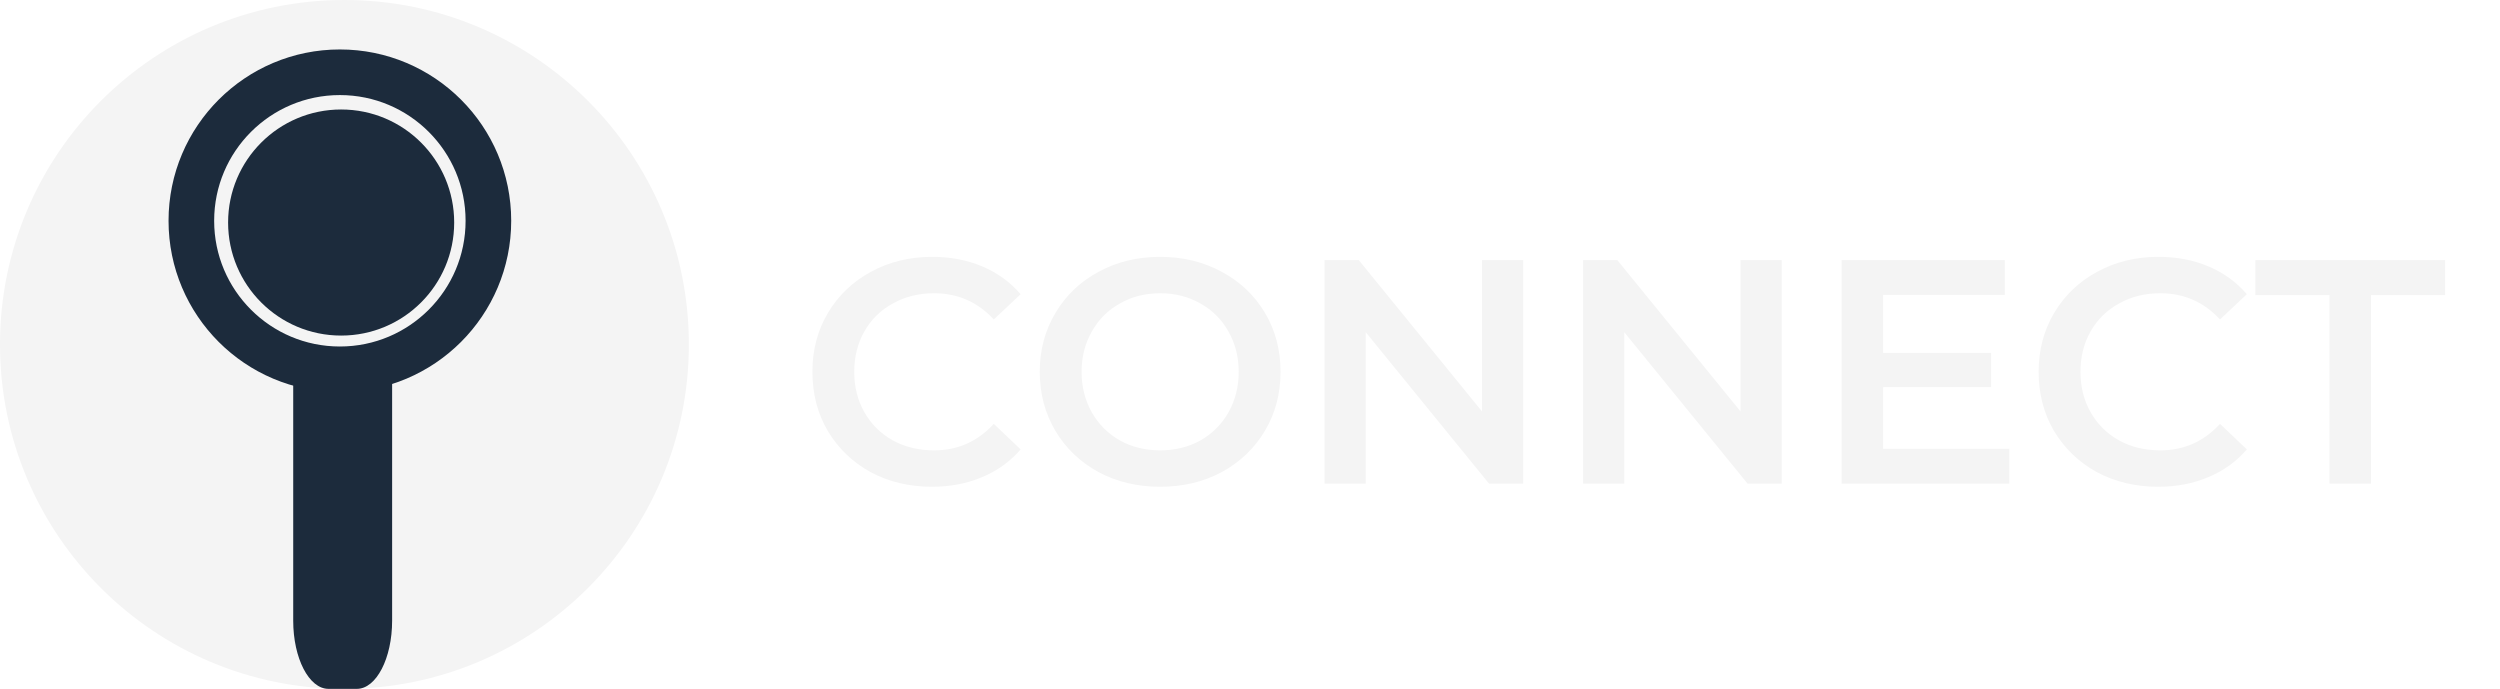
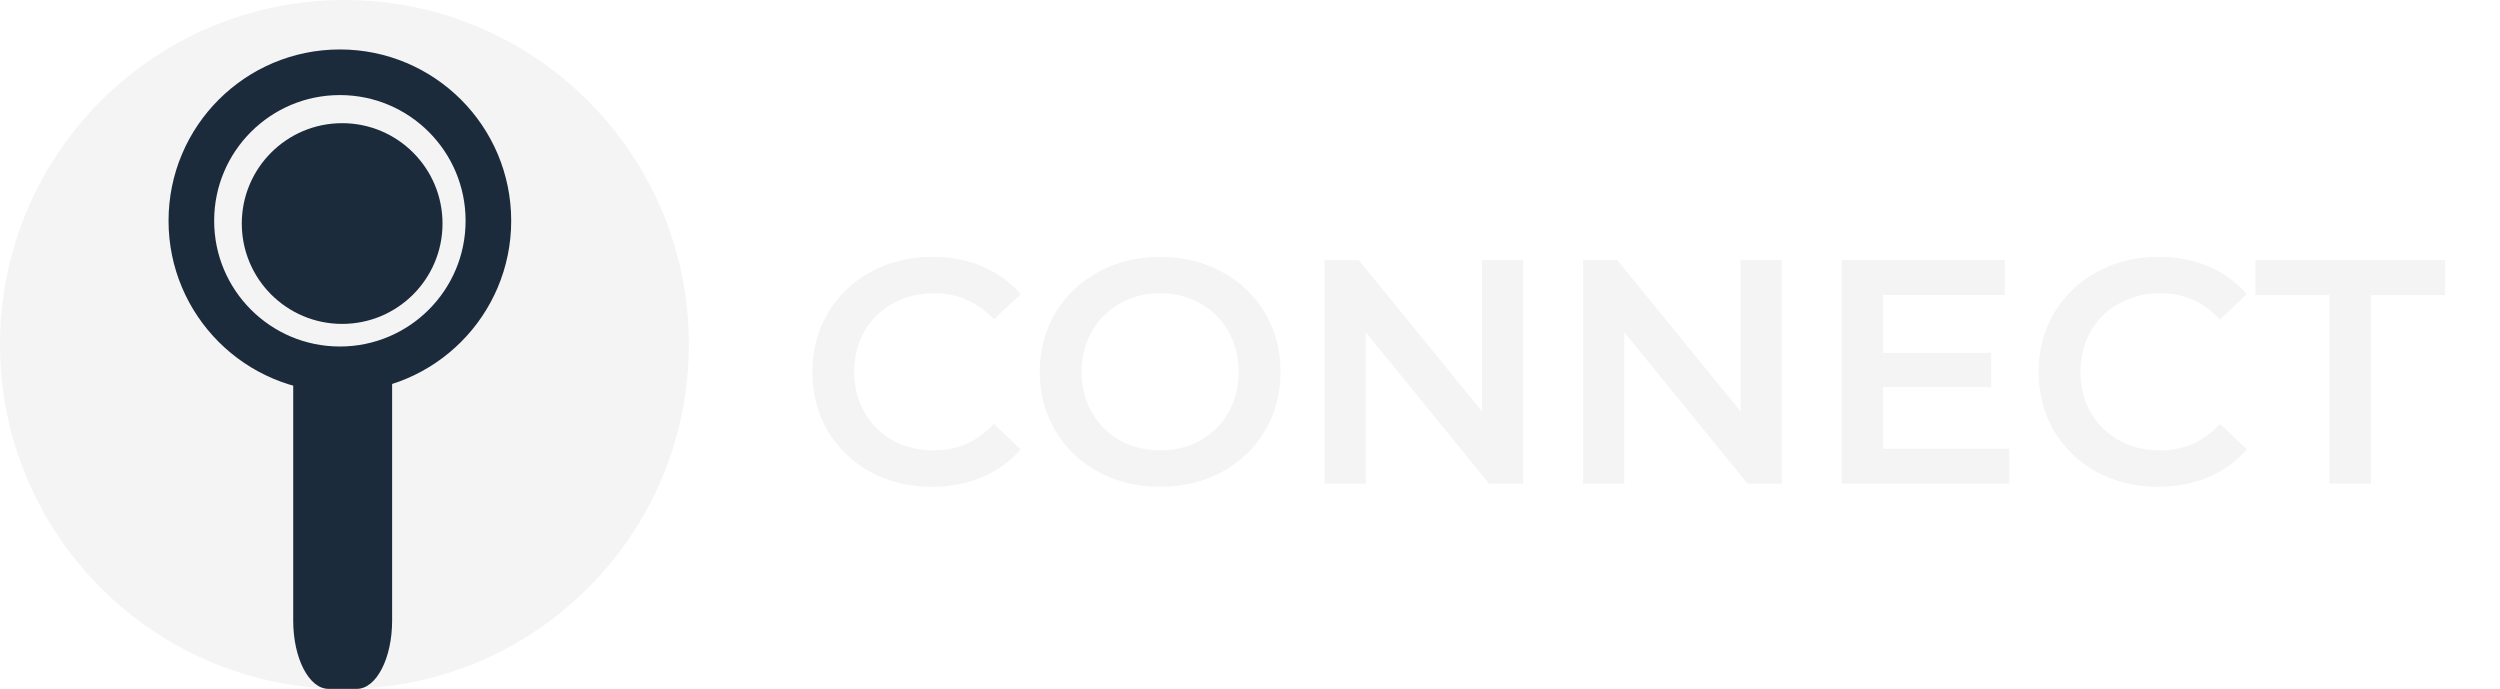
<svg xmlns="http://www.w3.org/2000/svg" width="548" height="151" fill="none">
  <path d="M204.26 106.7c-4.947 0-9.427-1.073-13.44-3.22-3.967-2.193-7.093-5.203-9.38-9.03-2.24-3.827-3.36-8.143-3.36-12.95 0-4.807 1.143-9.123 3.43-12.95s5.413-6.813 9.38-8.96c4.013-2.193 8.493-3.29 13.44-3.29 4.013 0 7.677.7 10.99 2.1 3.313 1.4 6.113 3.43 8.4 6.09l-5.88 5.53c-3.547-3.827-7.91-5.74-13.09-5.74-3.36 0-6.37.747-9.03 2.24-2.66 1.447-4.737 3.477-6.23 6.09-1.493 2.613-2.24 5.577-2.24 8.89 0 3.313.747 6.277 2.24 8.89 1.493 2.613 3.57 4.667 6.23 6.16 2.66 1.447 5.67 2.17 9.03 2.17 5.18 0 9.543-1.937 13.09-5.81l5.88 5.6c-2.287 2.66-5.11 4.69-8.47 6.09-3.313 1.4-6.977 2.1-10.99 2.1zm50.044 0c-4.993 0-9.497-1.073-13.51-3.22-4.013-2.193-7.163-5.203-9.45-9.03-2.287-3.873-3.43-8.19-3.43-12.95s1.143-9.053 3.43-12.88c2.287-3.873 5.437-6.883 9.45-9.03 4.013-2.193 8.517-3.29 13.51-3.29s9.497 1.097 13.51 3.29c4.013 2.147 7.163 5.133 9.45 8.96 2.287 3.827 3.43 8.143 3.43 12.95 0 4.807-1.143 9.123-3.43 12.95s-5.437 6.837-9.45 9.03c-4.013 2.147-8.517 3.22-13.51 3.22zm0-7.98c3.267 0 6.207-.723 8.82-2.17a16.268 16.268 0 006.16-6.16c1.493-2.66 2.24-5.623 2.24-8.89 0-3.267-.747-6.207-2.24-8.82-1.493-2.66-3.547-4.713-6.16-6.16-2.613-1.493-5.553-2.24-8.82-2.24-3.267 0-6.207.747-8.82 2.24-2.613 1.447-4.667 3.5-6.16 6.16-1.493 2.613-2.24 5.553-2.24 8.82 0 3.267.747 6.23 2.24 8.89a16.268 16.268 0 006.16 6.16c2.613 1.447 5.553 2.17 8.82 2.17zM333.88 57v49h-7.49l-27.02-33.18V106h-9.03V57h7.49l27.02 33.18V57h9.03zm56.67 0v49h-7.49l-27.02-33.18V106h-9.03V57h7.49l27.02 33.18V57h9.03zm49.88 41.37V106h-36.75V57h35.77v7.63h-26.67v12.74h23.66v7.49h-23.66v13.51h27.65zm32.619 8.33c-4.947 0-9.427-1.073-13.44-3.22-3.967-2.193-7.093-5.203-9.38-9.03-2.24-3.827-3.36-8.143-3.36-12.95 0-4.807 1.143-9.123 3.43-12.95s5.413-6.813 9.38-8.96c4.013-2.193 8.493-3.29 13.44-3.29 4.013 0 7.677.7 10.99 2.1 3.313 1.4 6.113 3.43 8.4 6.09l-5.88 5.53c-3.547-3.827-7.91-5.74-13.09-5.74-3.36 0-6.37.747-9.03 2.24-2.66 1.447-4.737 3.477-6.23 6.09-1.493 2.613-2.24 5.577-2.24 8.89 0 3.313.747 6.277 2.24 8.89 1.493 2.613 3.57 4.667 6.23 6.16 2.66 1.447 5.67 2.17 9.03 2.17 5.18 0 9.543-1.937 13.09-5.81l5.88 5.6c-2.287 2.66-5.11 4.69-8.47 6.09-3.313 1.4-6.977 2.1-10.99 2.1zm37.573-42h-16.24V57h41.58v7.7h-16.24V106h-9.1V64.7z" fill="#F4F4F4" />
  <circle cx="75.5" cy="75.5" r="75.5" fill="#F4F4F4" />
  <path d="M64.272 80.764c0-8.253 3.467-14.944 7.743-14.944h6.195c4.277 0 7.744 6.691 7.744 14.944v55.292c0 8.253-3.467 14.944-7.744 14.944h-6.195c-4.276 0-7.743-6.691-7.743-14.944V80.764z" fill="#1C2B3C" />
  <circle cx="74.5" cy="48.397" r="32.556" fill="#F4F4F4" stroke="#1C2B3C" stroke-width="10" />
-   <circle cx="74.779" cy="48.779" r="24.779" fill="#1C2B3C" />
+   <circle cx="75" cy="49" r="22" fill="#1C2B3C" />
</svg>
